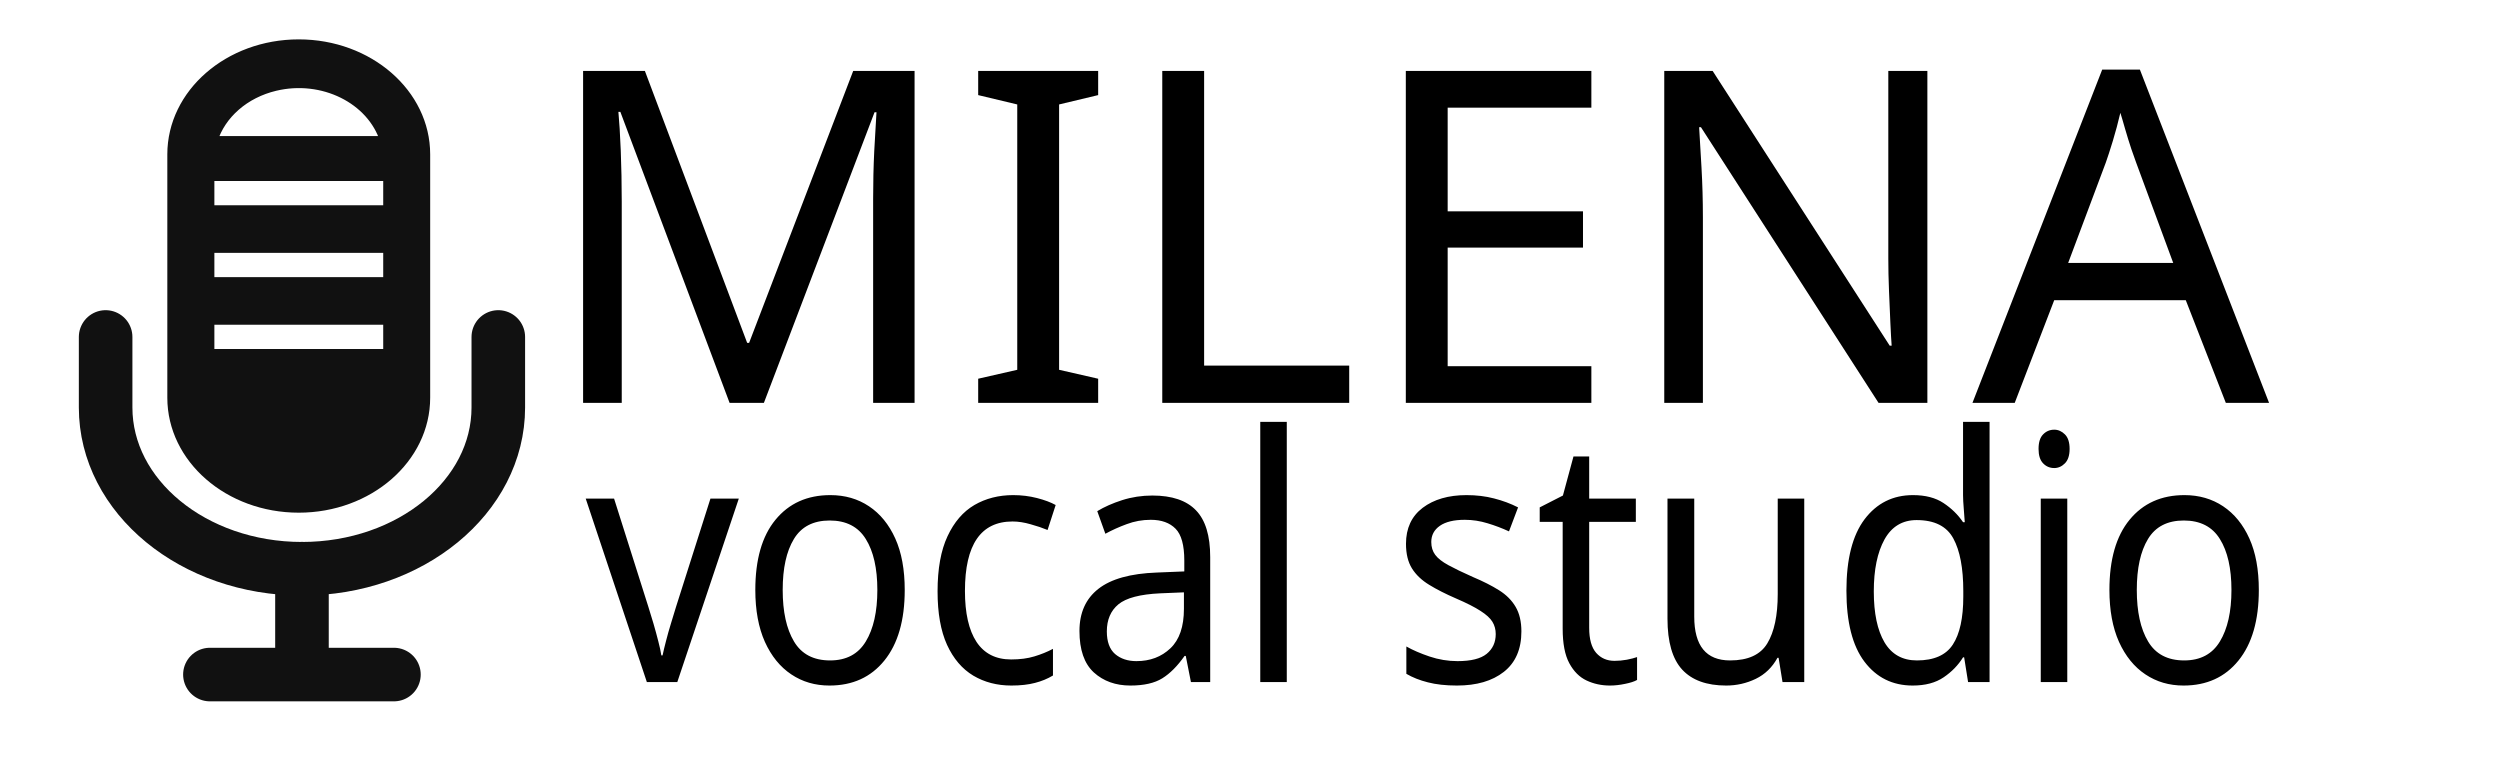
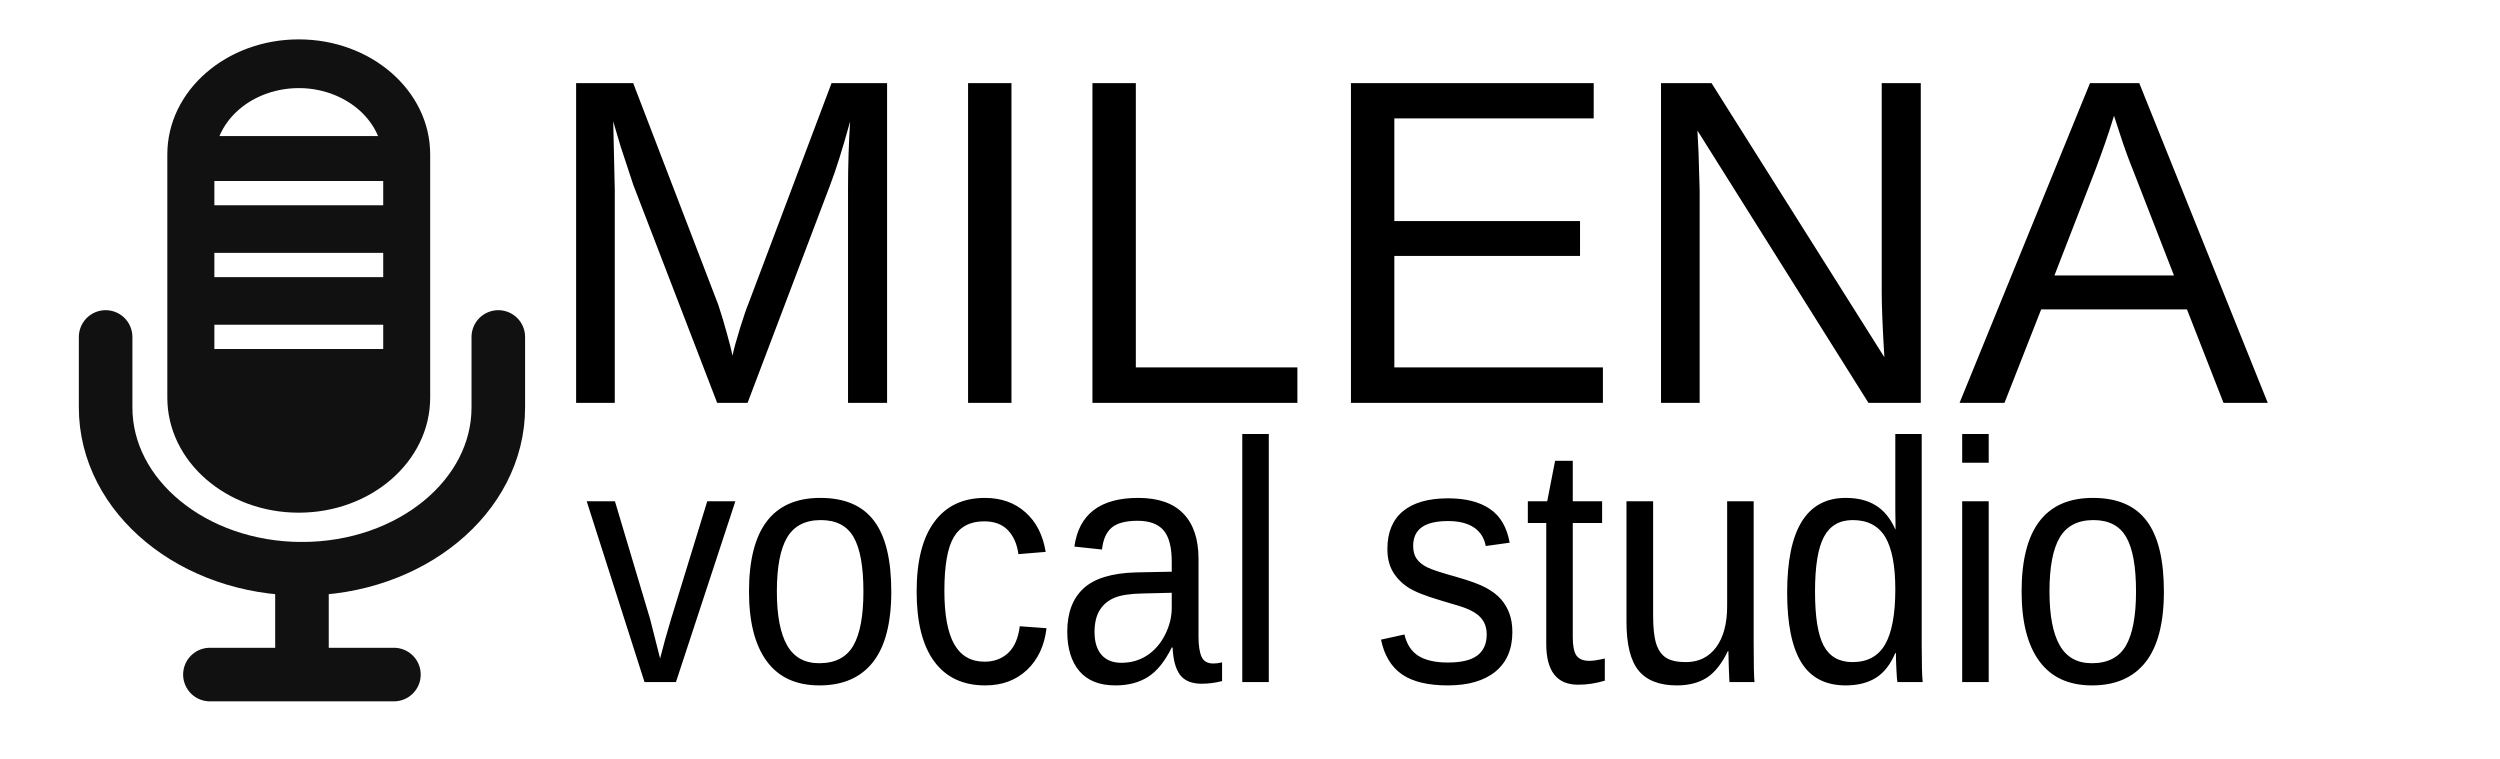
<svg xmlns="http://www.w3.org/2000/svg" id="_レイヤー_1" data-name="レイヤー_1" version="1.1" viewBox="0 0 280 85">
  <defs>
    <style>
      .st0 {
        fill: #111;
        fill-rule: evenodd;
      }

      .st0, .st1 {
        stroke: #111;
      }

      .st2 {
        font-size: 52.06px;
      }

      .st2, .st3 {
-         font-family: Montserrat-Medium, Montserrat;
+         font-family: Montserrat-Medium, Montserrat, Arial, sans-serif;
        font-weight: 500;
      }

      .st1 {
        fill: none;
        stroke-linecap: round;
        stroke-width: 6px;
      }

      .st3 {
        font-size: 38.34px;
      }
    </style>
  </defs>
  <path class="st0" d="M33.46,4.91c7.85,0,14.22,5.54,14.22,12.38v27.25c0,6.84-6.37,12.38-14.22,12.38s-14.22-5.54-14.22-12.38v-27.25c0-6.84,6.37-12.38,14.22-12.38ZM23.86,15.74h19.2c-1.46-4.62-6.93-7.33-12.24-6.06-3.39.81-6.03,3.11-6.96,6.06ZM23.51,19.77v3.72h19.91v-3.72h-19.91ZM23.51,27.82v3.72h19.91v-3.72h-19.91ZM23.51,35.87v3.72h19.91v-3.72h-19.91Z" />
  <path class="st1" d="M11.83,37.74v7.9c0,9.97,9.84,18.06,21.99,18.06s21.99-8.08,21.99-18.06v-7.9M33.82,63.69v11.29M23.51,75.55h20.61" />
  <text class="st2" transform="translate(60.26 45.12)">
    <tspan x="0" y="0">MILENA</tspan>
  </text>
  <text class="st3" transform="translate(65.6 76.39) scale(.88 1)">
    <tspan x="0" y="0">vocal studio</tspan>
  </text>
</svg>
